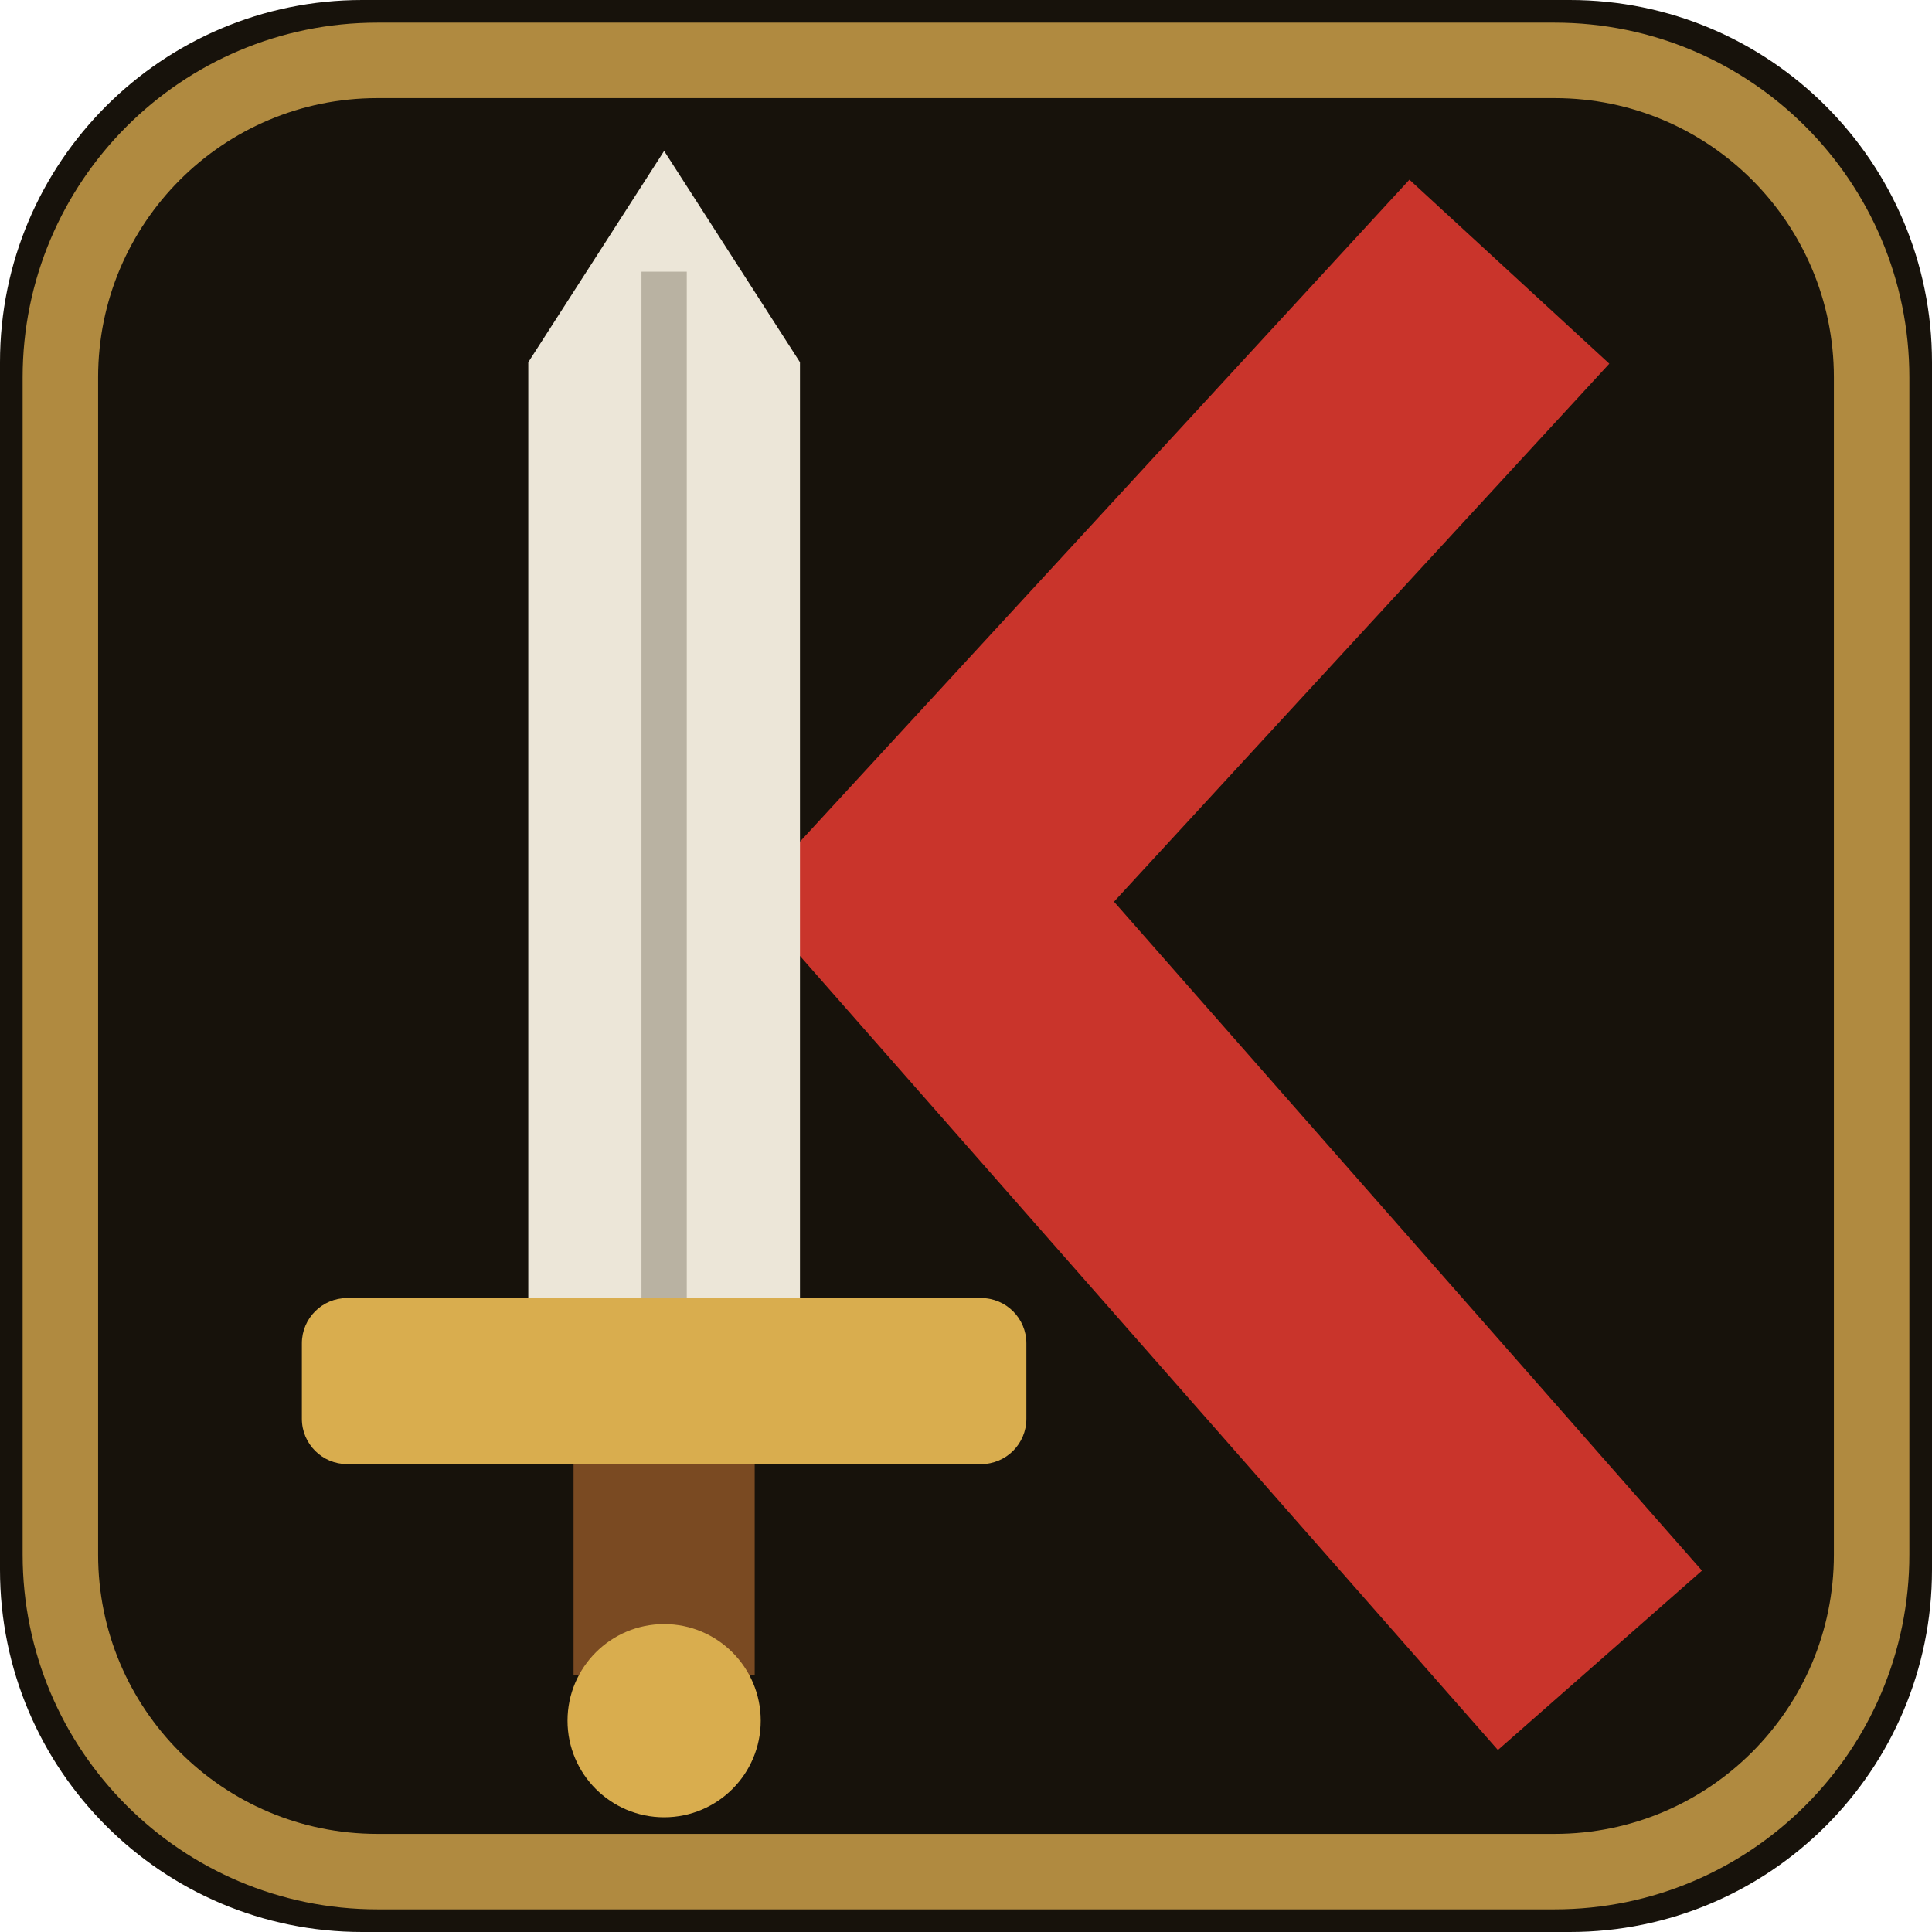
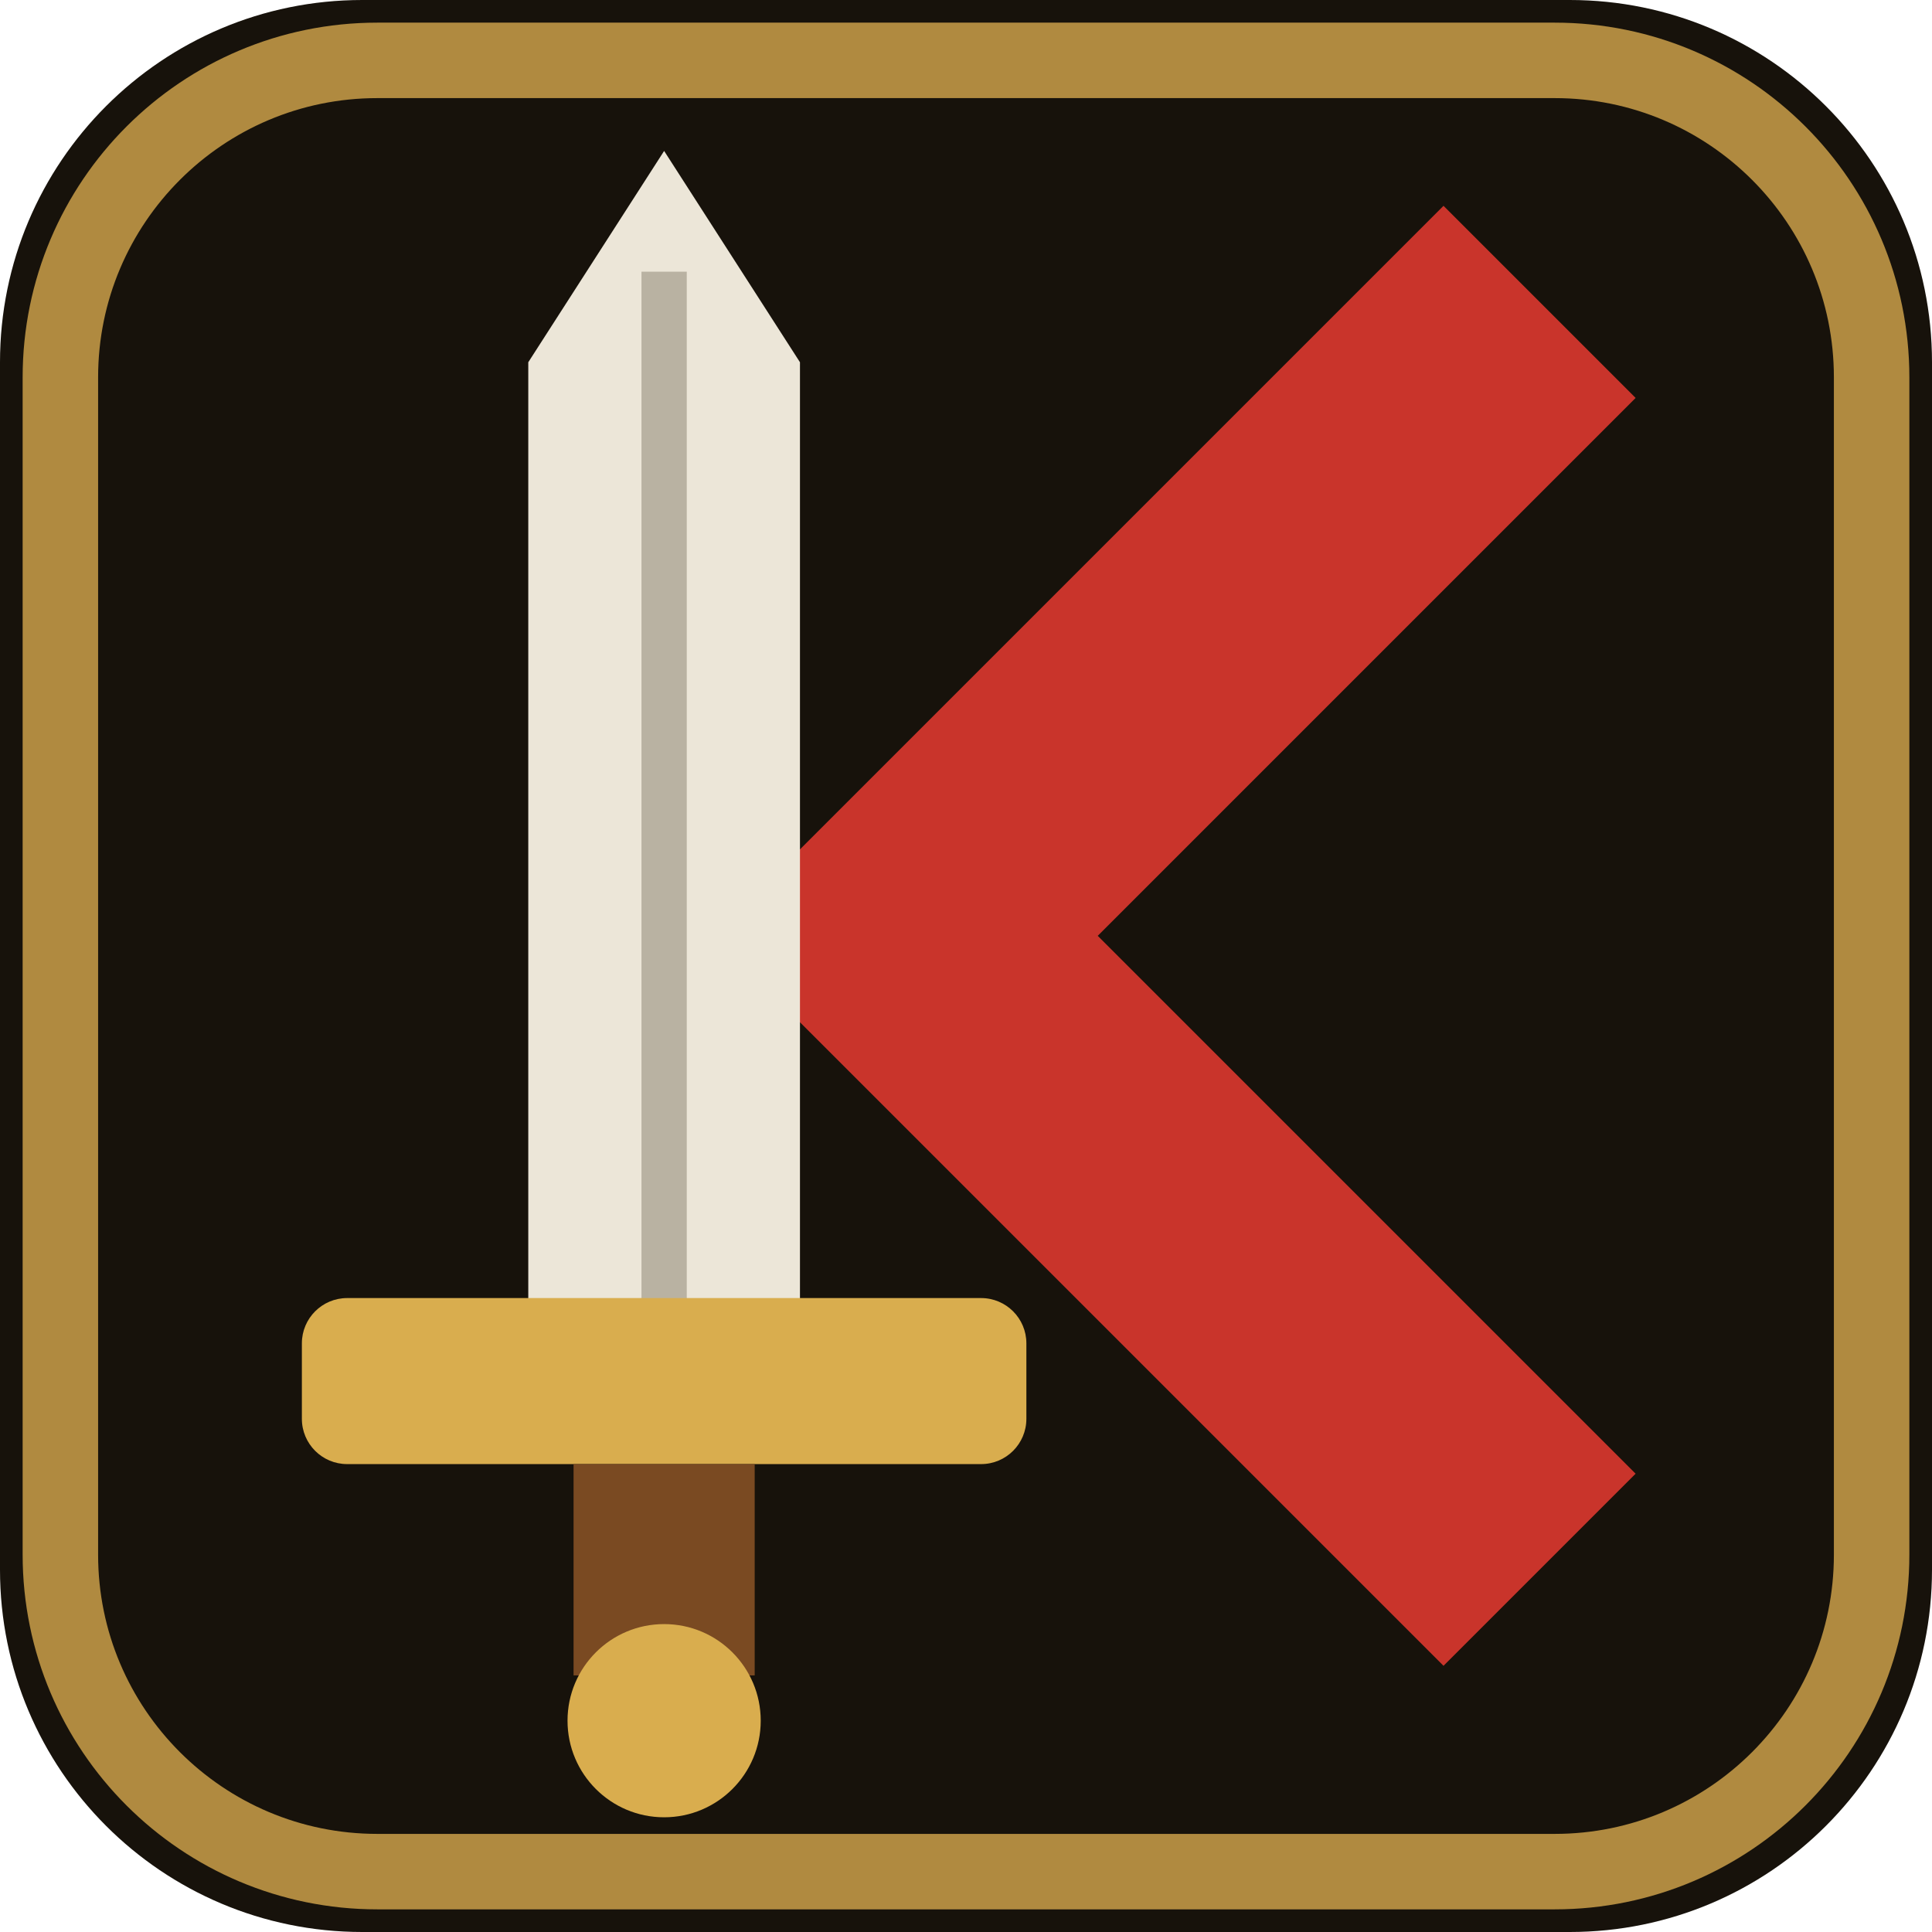
<svg xmlns="http://www.w3.org/2000/svg" viewBox="0 0 64 64">
  <rect width="64" height="64" rx="12" fill="#17120b" />
  <rect x="2" y="2" width="60" height="60" rx="10.5" fill="none" stroke="#b08a40" stroke-width="2.5" />
-   <path d="M50 9L30.85 29.8 53 55" stroke="#c9342b" stroke-width="9" stroke-linejoin="miter" stroke-miterlimit="10" fill="none" />
+   <path d="M51 10L30 31 51 52" stroke="#c9342b" stroke-width="9" stroke-linejoin="miter" stroke-miterlimit="10" fill="none" />
  <path d="M17.5 12L22 5l4.5 7v32h-9z" fill="#ece6d8" />
  <path d="M22 9v35" stroke="#b9b2a2" stroke-width="1.5" />
  <rect x="10" y="43" width="24" height="5.5" rx="1.5" fill="#d9ad4e" />
  <rect x="19" y="48.5" width="6" height="7" fill="#7a4a22" />
  <circle cx="22" cy="57" r="3.2" fill="#d9ad4e" />
</svg>
